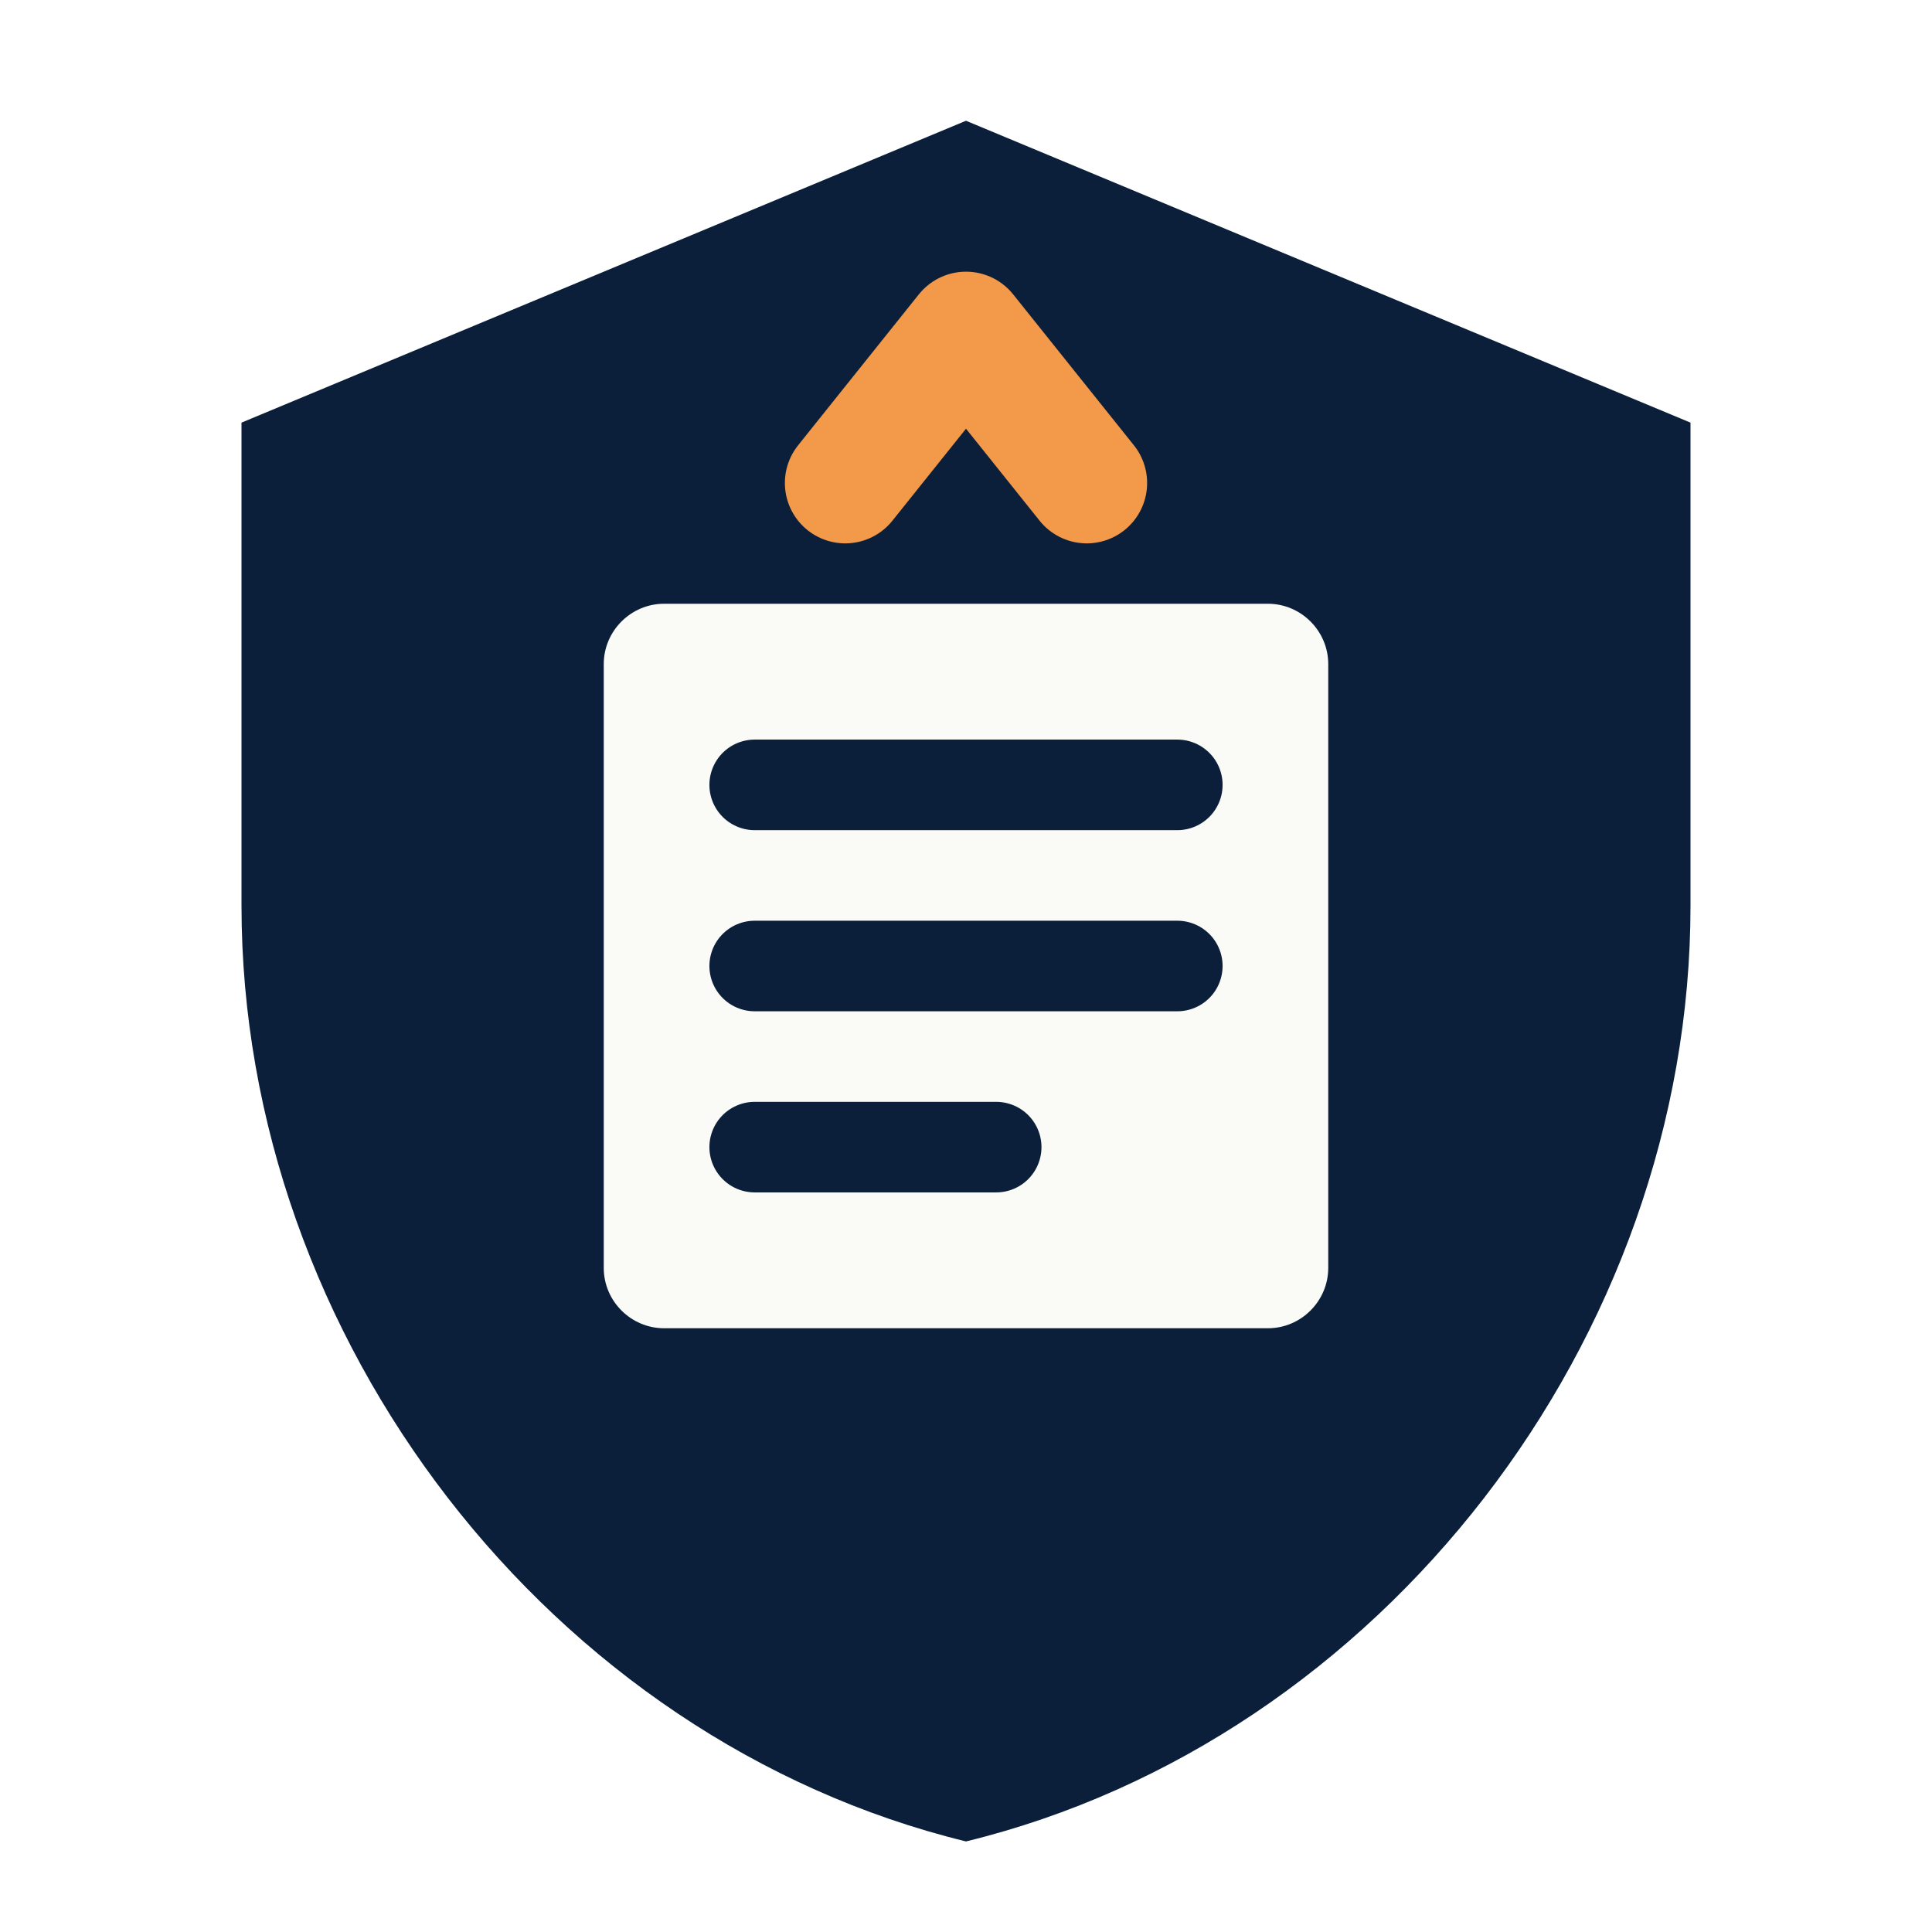
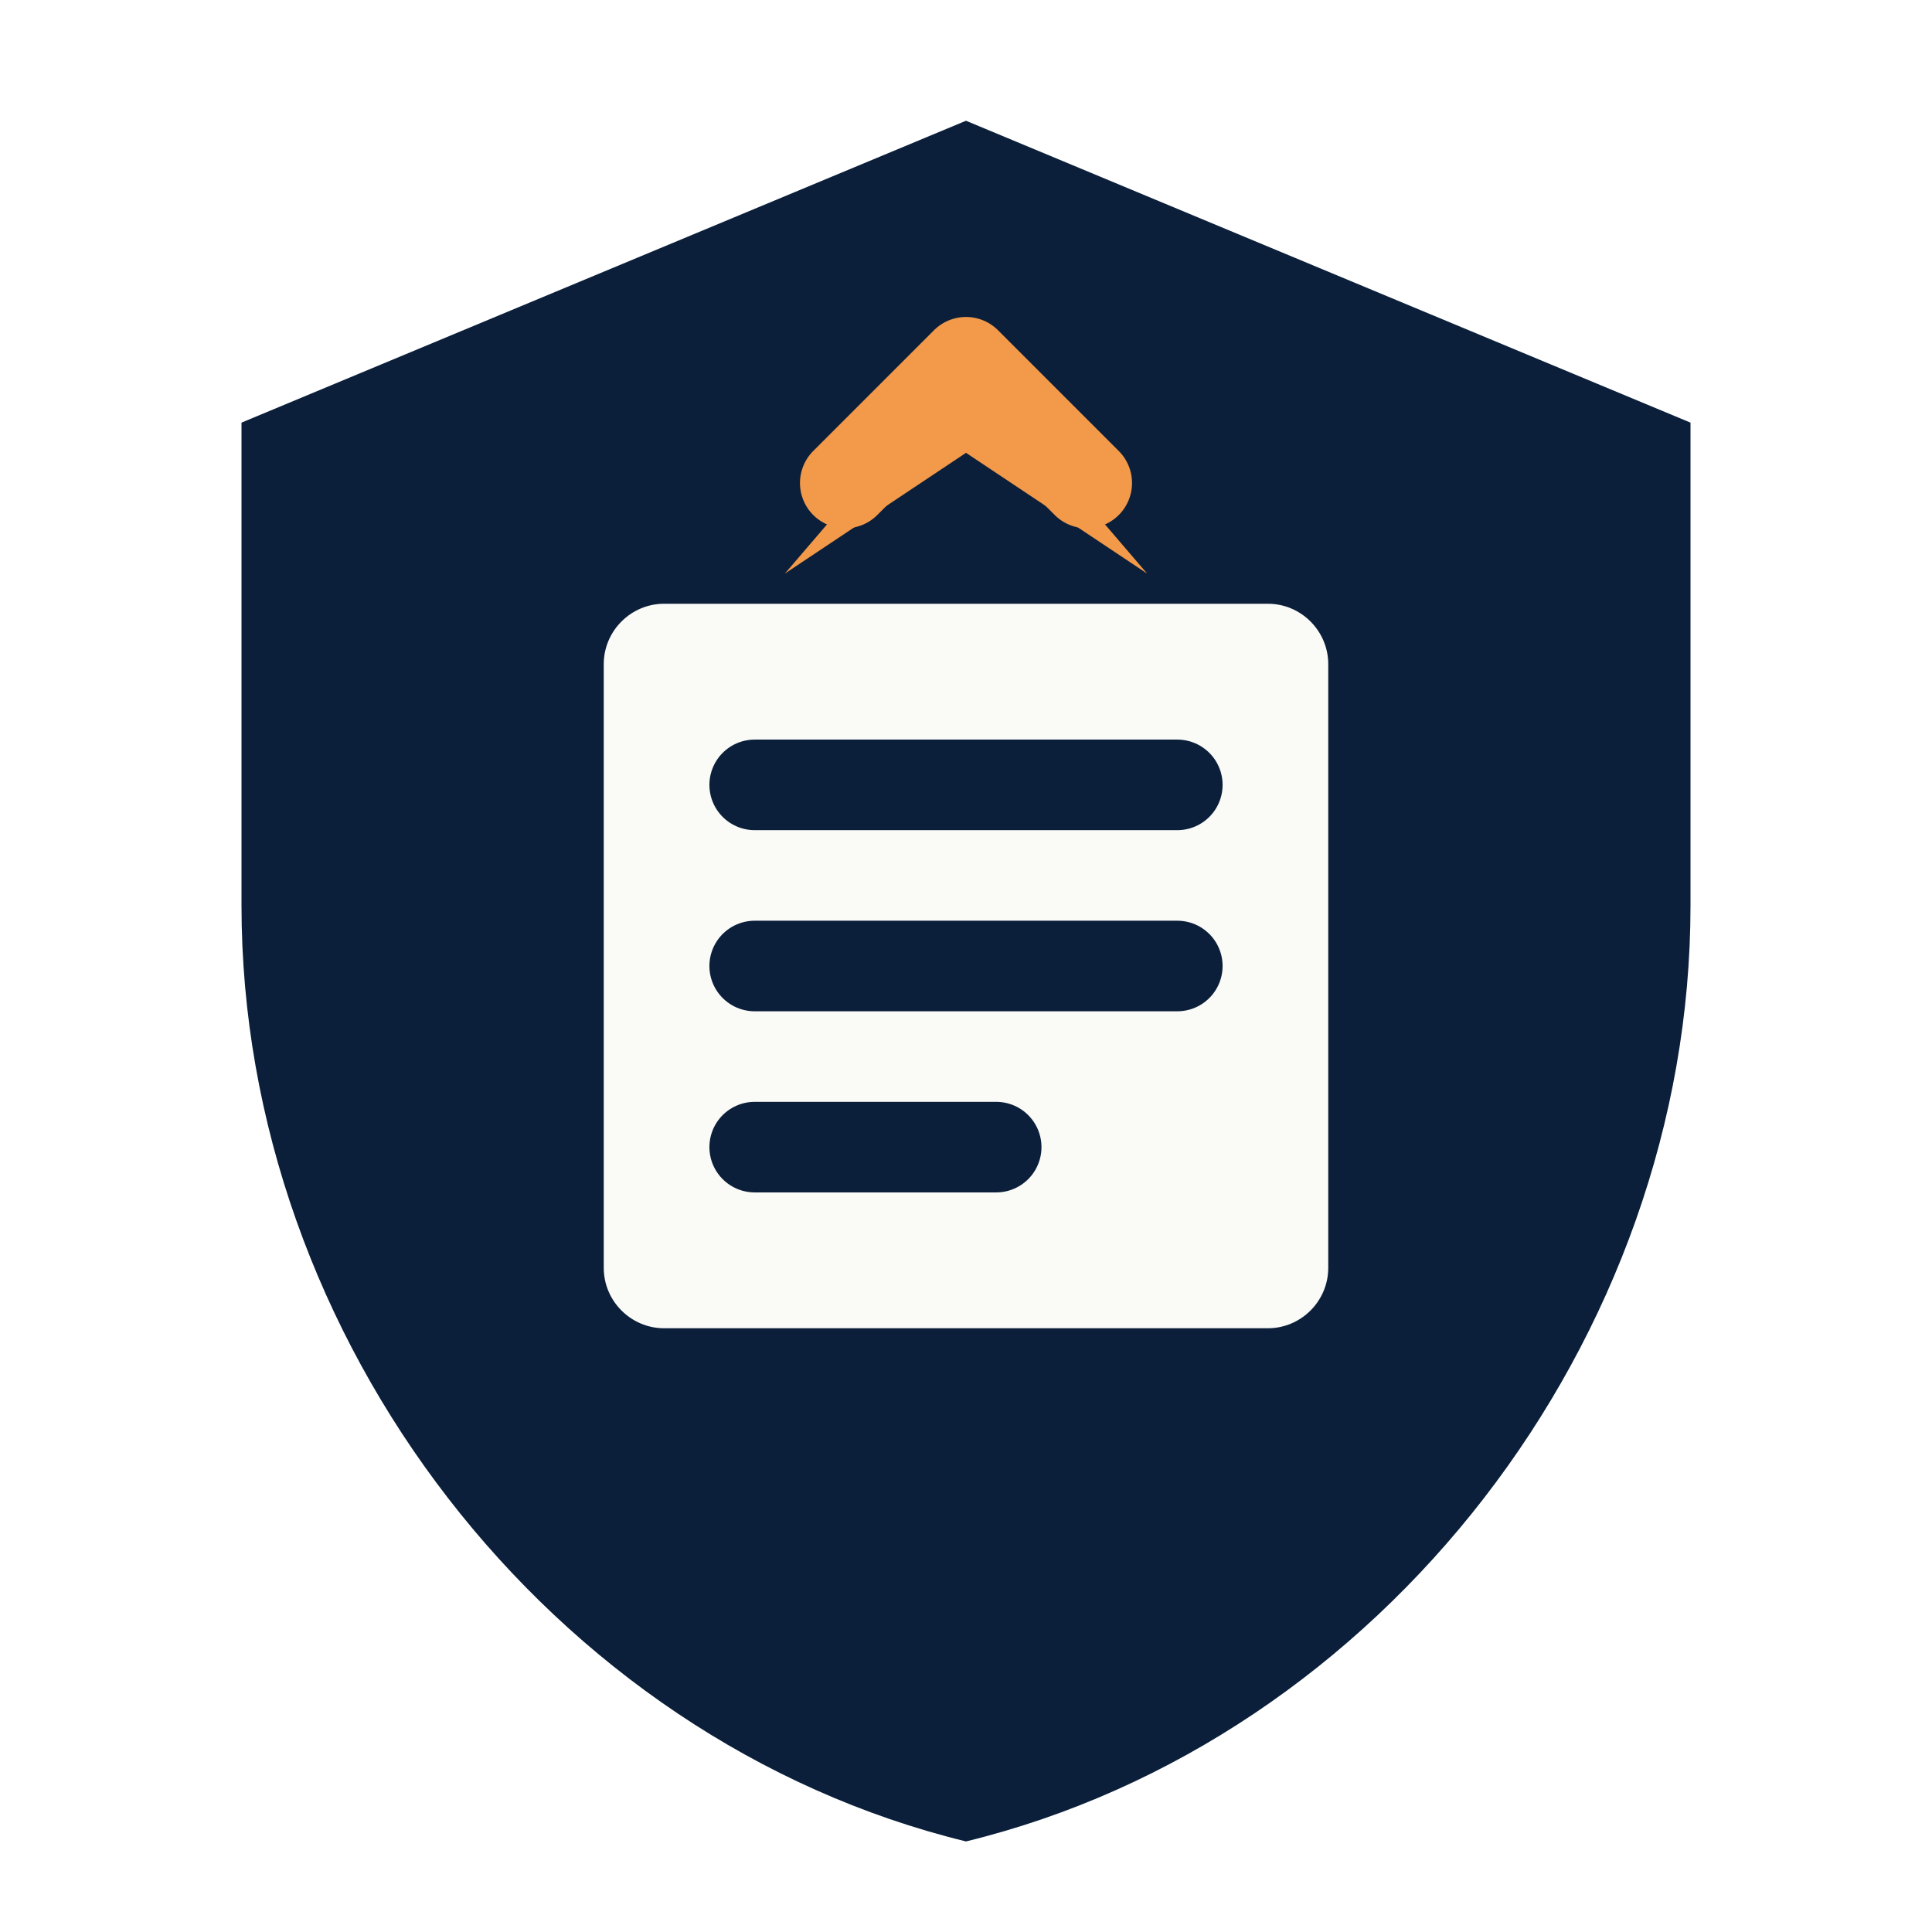
<svg xmlns="http://www.w3.org/2000/svg" width="32" height="32" viewBox="0 0 32 32" fill="none">
  <path d="M16 2L4 7V15C4 22.18 9.12 28.82 16 30.5C22.88 28.82 28 22.18 28 15V7L16 2Z" fill="#0B1F3A" />
  <path d="M11 10H21C21.55 10 22 10.45 22 11V21C22 21.55 21.55 22 21 22H11C10.45 22 10 21.55 10 21V11C10 10.45 10.45 10 11 10Z" fill="#FAFAF7" />
  <path d="M12.5 13H19.5" stroke="#0B1F3A" stroke-width="1.5" stroke-linecap="round" />
  <path d="M12.5 16H19.5" stroke="#0B1F3A" stroke-width="1.5" stroke-linecap="round" />
  <path d="M12.5 19H16.5" stroke="#0B1F3A" stroke-width="1.5" stroke-linecap="round" />
-   <path d="M14 8L16 5.5L18 8" stroke="#F2994A" stroke-width="2" stroke-linecap="round" stroke-linejoin="round" />
+   <path d="M16 6L19 9.5L16 7.5L13 9.5L16 6Z" fill="#F2994A" />
+   <path d="M14 8L16 6L18 8" stroke="#F2994A" stroke-width="1.5" stroke-linecap="round" stroke-linejoin="round" />
</svg>
